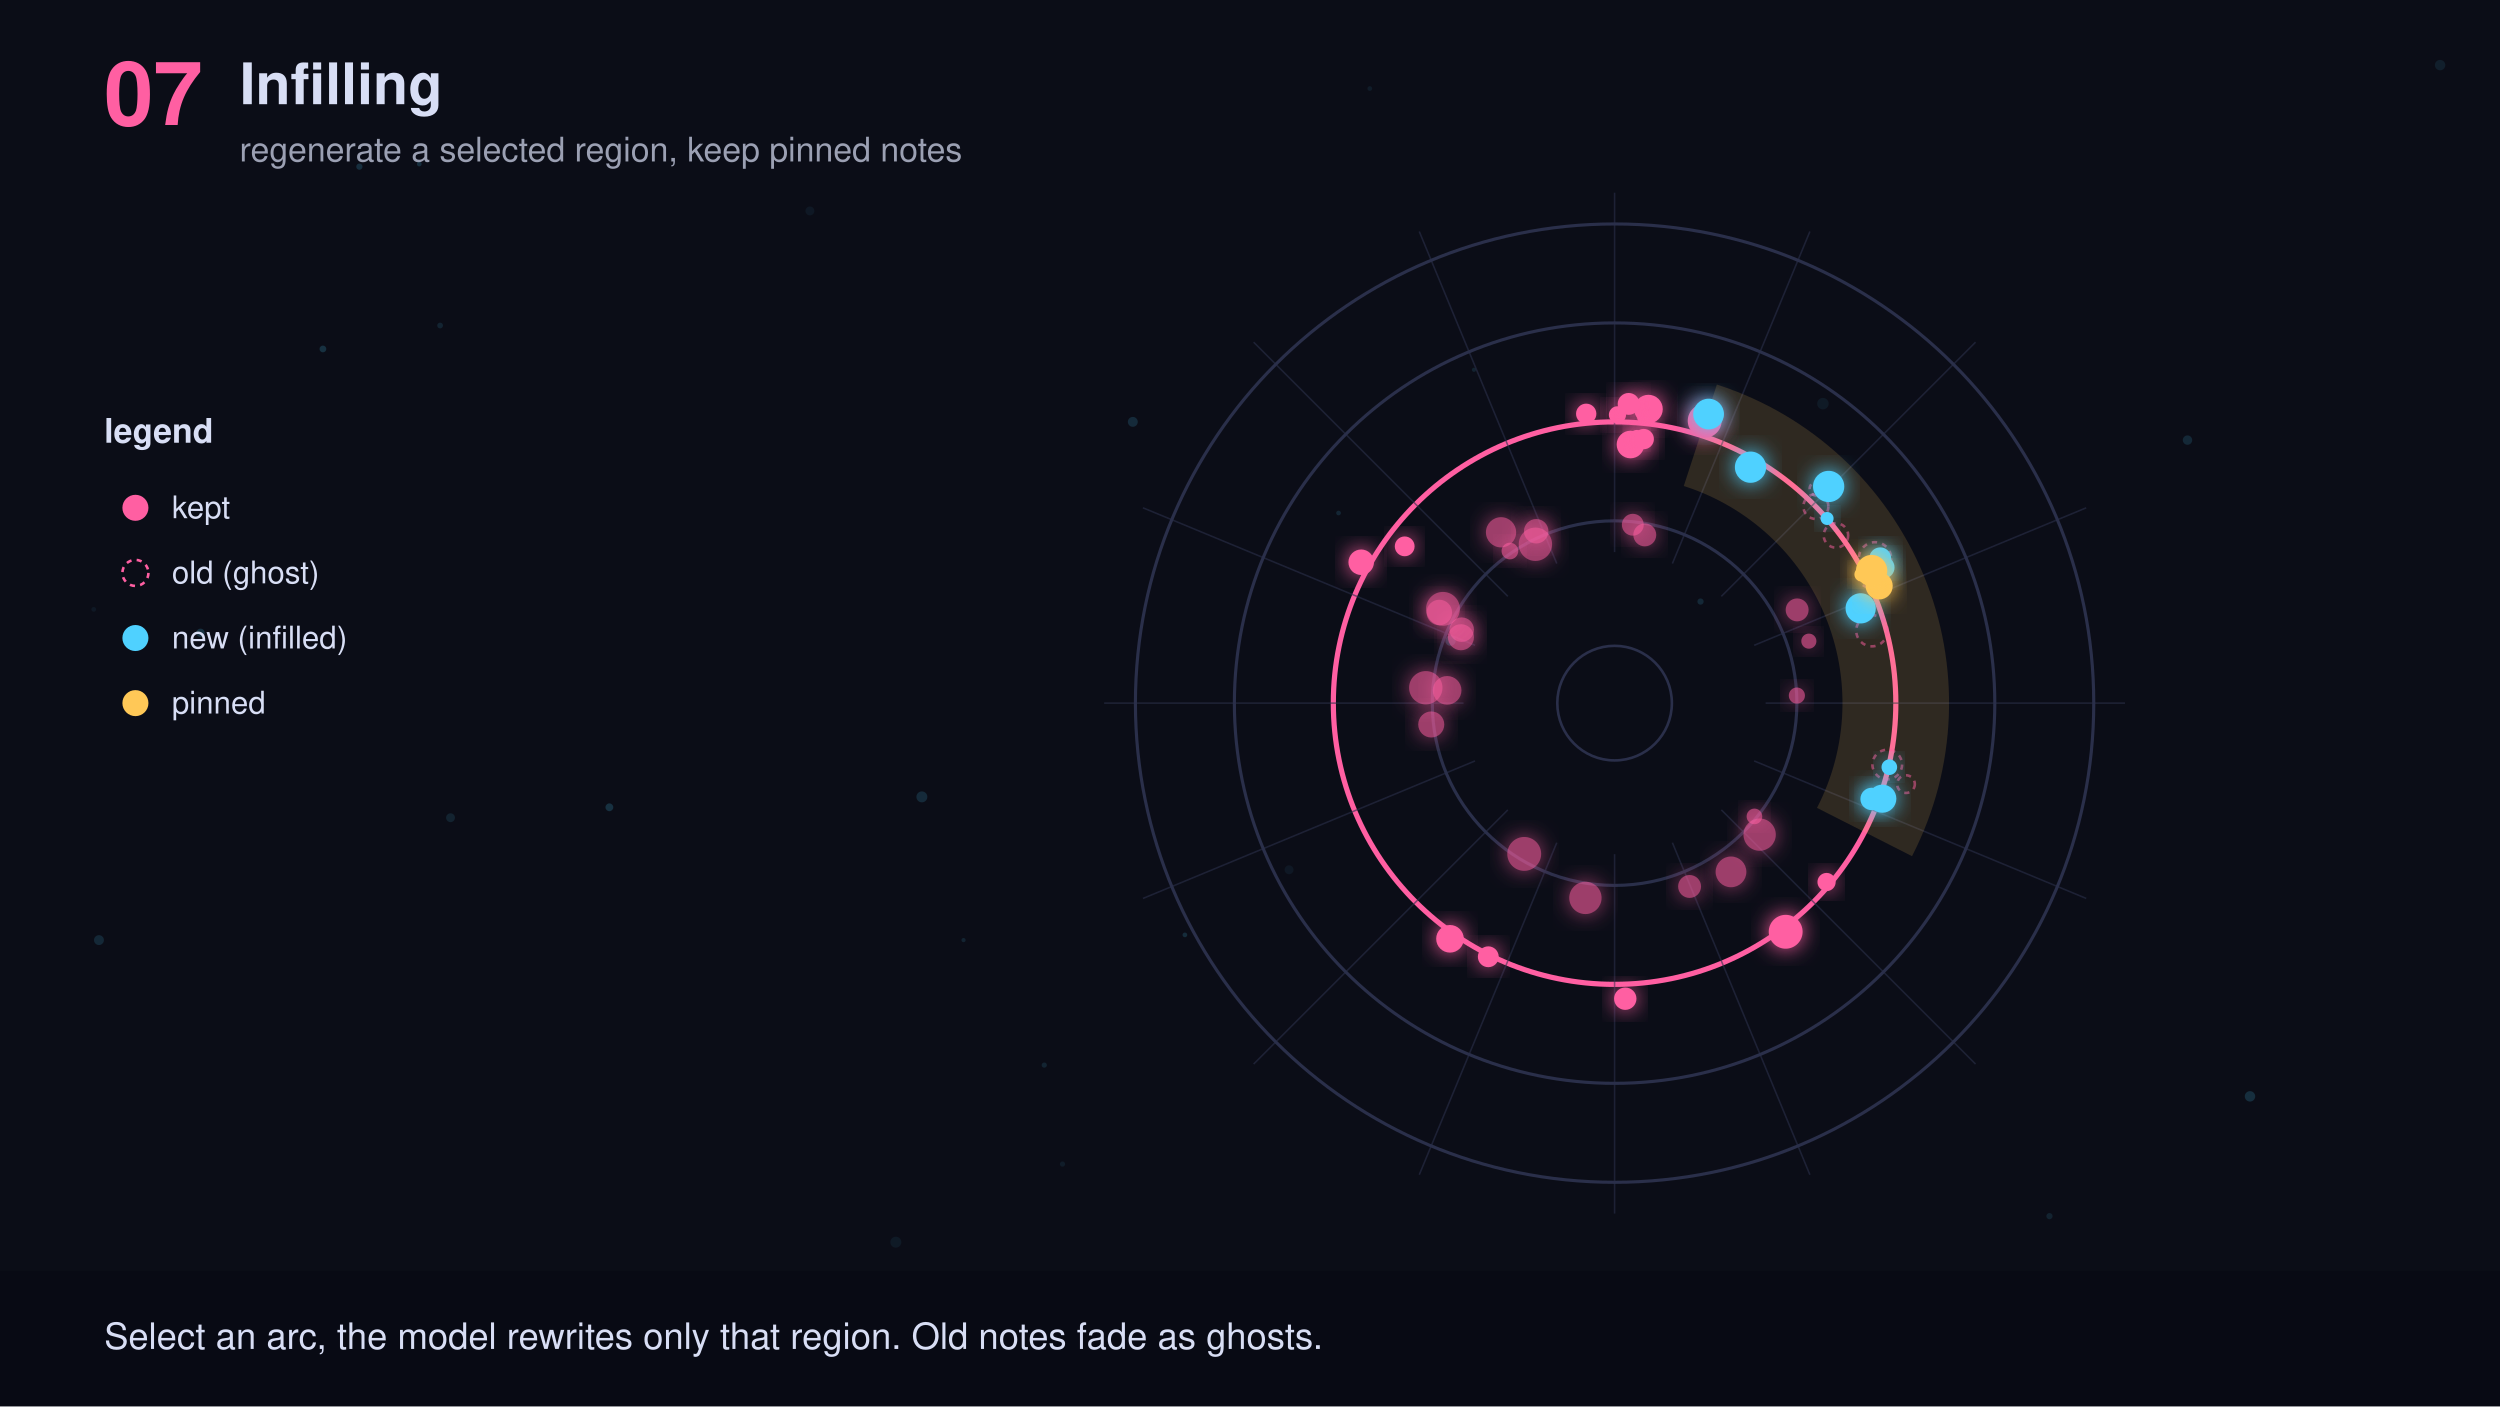
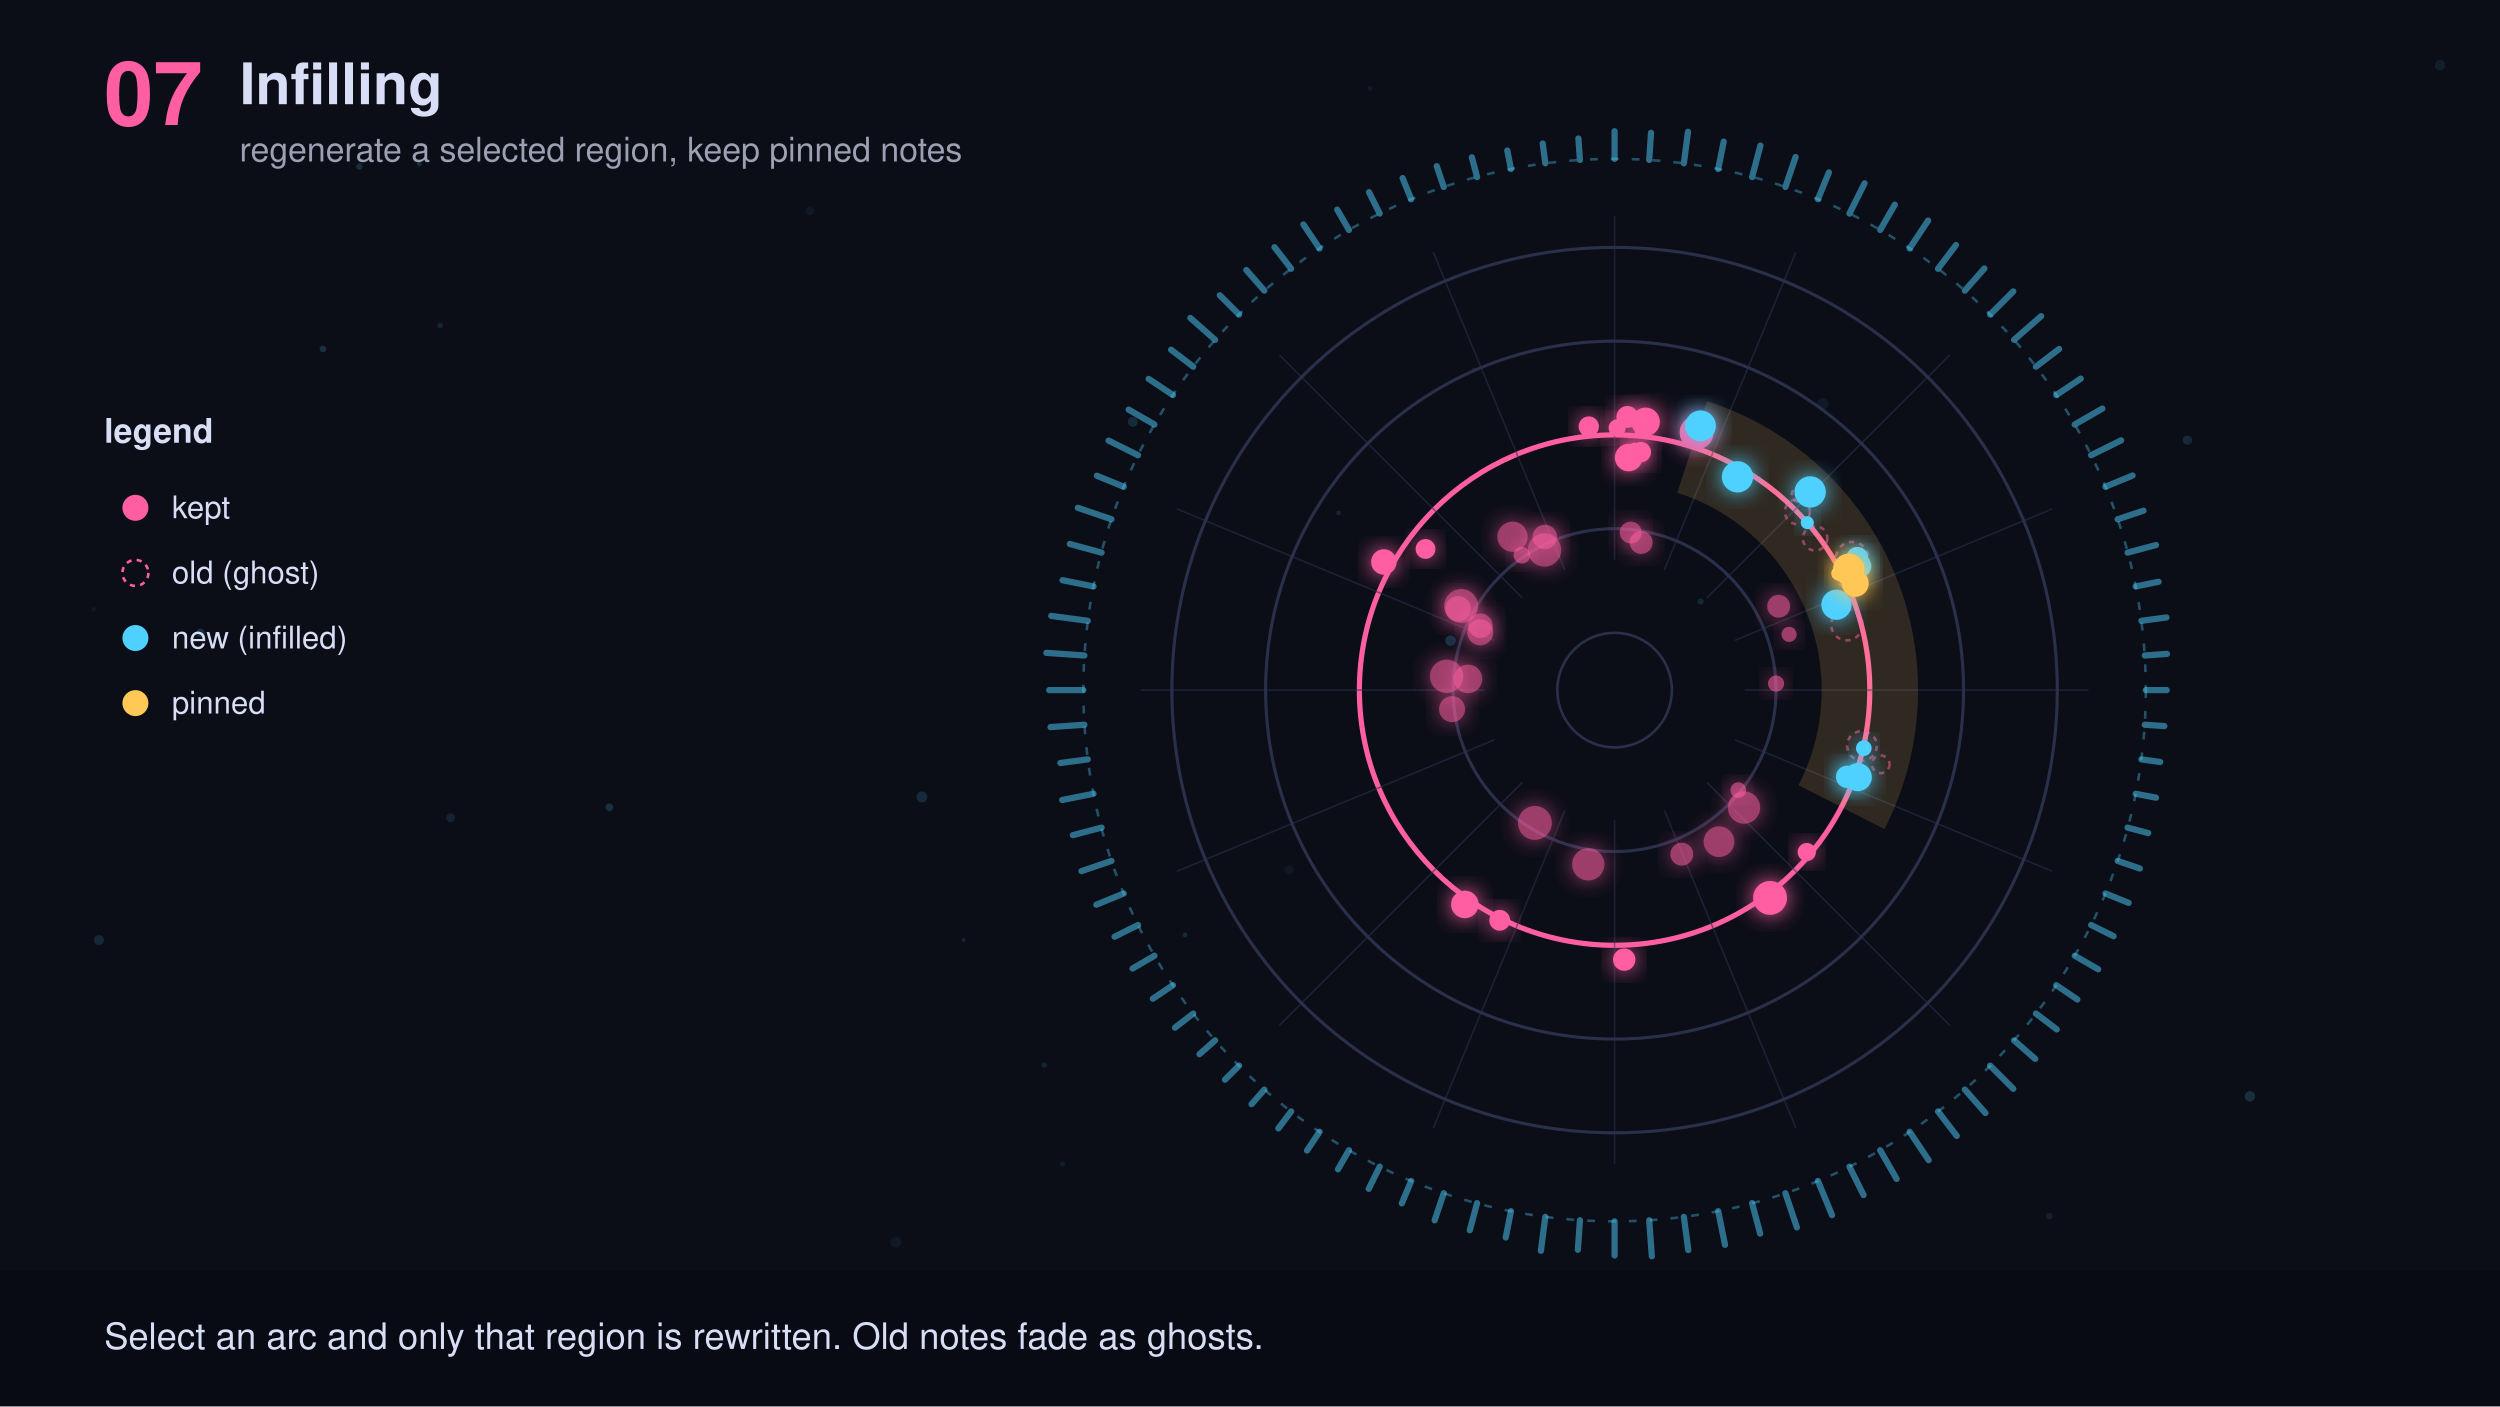
<svg xmlns="http://www.w3.org/2000/svg" viewBox="0 0 960 540" font-family="Helvetica, Arial, sans-serif">
  <defs>
    <filter id="g" x="-50%" y="-50%" width="200%" height="200%">
      <feGaussianBlur stdDeviation="4" result="b" />
      <feMerge>
        <feMergeNode in="b" />
        <feMergeNode in="SourceGraphic" />
      </feMerge>
    </filter>
    <marker id="a" markerWidth="8" markerHeight="8" refX="6" refY="4" orient="auto">
      <path d="M0,0 L8,4 L0,8 z" fill="#d8def5" />
    </marker>
  </defs>
  <rect width="960" height="540" fill="#0b0d17" />
  <text x="40" y="48" font-size="34" fill="#ff5fa2" text-anchor="start" font-weight="bold" opacity="1">07</text>
  <text x="92" y="40" font-size="22" fill="#d8def5" text-anchor="start" font-weight="bold" opacity="1">Infilling</text>
  <text x="92" y="62" font-size="13" fill="#d8def5" text-anchor="start" font-weight="normal" opacity="0.7">regenerate a selected region, keep pinned notes</text>
  <circle cx="311" cy="81" r="1.7" fill="#4fd1ff" opacity="0.06" />
  <circle cx="514" cy="197" r="0.9" fill="#4fd1ff" opacity="0.13" />
  <circle cx="36" cy="234" r="0.9" fill="#4fd1ff" opacity="0.06" />
  <circle cx="408" cy="447" r="1.0" fill="#4fd1ff" opacity="0.08" />
  <circle cx="602" cy="512" r="1.6" fill="#4fd1ff" opacity="0.11" />
  <circle cx="937" cy="25" r="2.0" fill="#4fd1ff" opacity="0.09" />
  <circle cx="138" cy="64" r="1.2" fill="#4fd1ff" opacity="0.17" />
  <circle cx="173" cy="314" r="1.7" fill="#4fd1ff" opacity="0.11" />
  <circle cx="526" cy="34" r="0.9" fill="#4fd1ff" opacity="0.08" />
  <circle cx="653" cy="231" r="1.2" fill="#4fd1ff" opacity="0.14" />
  <circle cx="435" cy="162" r="1.9" fill="#4fd1ff" opacity="0.15" />
  <circle cx="234" cy="310" r="1.5" fill="#4fd1ff" opacity="0.18" />
  <circle cx="700" cy="155" r="2.2" fill="#4fd1ff" opacity="0.07" />
  <circle cx="401" cy="409" r="1.0" fill="#4fd1ff" opacity="0.12" />
  <circle cx="38" cy="361" r="1.9" fill="#4fd1ff" opacity="0.14" />
  <circle cx="840" cy="169" r="1.8" fill="#4fd1ff" opacity="0.14" />
  <circle cx="557" cy="246" r="2.0" fill="#4fd1ff" opacity="0.19" />
  <circle cx="455" cy="359" r="0.9" fill="#4fd1ff" opacity="0.16" />
  <circle cx="621" cy="536" r="2.0" fill="#4fd1ff" opacity="0.09" />
  <circle cx="370" cy="361" r="0.8" fill="#4fd1ff" opacity="0.12" />
  <circle cx="161" cy="63" r="0.9" fill="#4fd1ff" opacity="0.17" />
  <circle cx="124" cy="134" r="1.3" fill="#4fd1ff" opacity="0.18" />
  <circle cx="77" cy="243" r="1.6" fill="#4fd1ff" opacity="0.18" />
  <circle cx="787" cy="467" r="1.2" fill="#4fd1ff" opacity="0.11" />
  <circle cx="344" cy="477" r="2.1" fill="#4fd1ff" opacity="0.07" />
  <circle cx="169" cy="125" r="1.1" fill="#4fd1ff" opacity="0.12" />
  <circle cx="566" cy="142" r="0.8" fill="#4fd1ff" opacity="0.11" />
  <circle cx="354" cy="306" r="2.1" fill="#4fd1ff" opacity="0.15" />
  <circle cx="495" cy="334" r="1.7" fill="#4fd1ff" opacity="0.06" />
  <circle cx="864" cy="421" r="2.0" fill="#4fd1ff" opacity="0.17" />
-   <circle cx="620" cy="270" r="70" fill="none" stroke="#2a2f4a" stroke-width="1.2" opacity="1" />
-   <circle cx="620" cy="270" r="108" fill="none" stroke="#ff5fa2" stroke-width="2" opacity="1" />
-   <circle cx="620" cy="270" r="146" fill="none" stroke="#2a2f4a" stroke-width="1.2" opacity="1" />
-   <circle cx="620" cy="270" r="184" fill="none" stroke="#2a2f4a" stroke-width="1.2" opacity="1" />
-   <line x1="620.0" y1="212.0" x2="620.0" y2="74.0" stroke="#2a2f4a" stroke-width="0.6" opacity="0.6" />
-   <line x1="642.2" y1="216.4" x2="695.0" y2="88.9" stroke="#2a2f4a" stroke-width="0.6" opacity="0.6" />
-   <line x1="661.0" y1="229.0" x2="758.6" y2="131.4" stroke="#2a2f4a" stroke-width="0.6" opacity="0.6" />
-   <line x1="673.6" y1="247.8" x2="801.1" y2="195.0" stroke="#2a2f4a" stroke-width="0.6" opacity="0.6" />
-   <line x1="678.0" y1="270.0" x2="816.0" y2="270.0" stroke="#2a2f4a" stroke-width="0.6" opacity="0.6" />
-   <line x1="673.6" y1="292.2" x2="801.1" y2="345.0" stroke="#2a2f4a" stroke-width="0.6" opacity="0.6" />
-   <line x1="661.0" y1="311.0" x2="758.6" y2="408.6" stroke="#2a2f4a" stroke-width="0.6" opacity="0.6" />
-   <line x1="642.2" y1="323.6" x2="695.0" y2="451.1" stroke="#2a2f4a" stroke-width="0.6" opacity="0.6" />
-   <line x1="620.0" y1="328.0" x2="620.0" y2="466.0" stroke="#2a2f4a" stroke-width="0.6" opacity="0.6" />
-   <line x1="597.8" y1="323.6" x2="545.0" y2="451.1" stroke="#2a2f4a" stroke-width="0.6" opacity="0.6" />
-   <line x1="579.0" y1="311.0" x2="481.4" y2="408.6" stroke="#2a2f4a" stroke-width="0.6" opacity="0.6" />
-   <line x1="566.4" y1="292.2" x2="438.9" y2="345.0" stroke="#2a2f4a" stroke-width="0.6" opacity="0.6" />
-   <line x1="562.0" y1="270.0" x2="424.0" y2="270.0" stroke="#2a2f4a" stroke-width="0.6" opacity="0.6" />
-   <line x1="566.4" y1="247.8" x2="438.9" y2="195.0" stroke="#2a2f4a" stroke-width="0.6" opacity="0.6" />
-   <line x1="579.0" y1="229.0" x2="481.4" y2="131.4" stroke="#2a2f4a" stroke-width="0.6" opacity="0.6" />
-   <line x1="597.8" y1="216.4" x2="545.0" y2="88.9" stroke="#2a2f4a" stroke-width="0.6" opacity="0.6" />
-   <circle cx="620" cy="270" r="22" fill="#0b0d17" stroke="#2a2f4a" />
-   <path d="M647.2,186.3 A88,88 0 0 1 698.4,310.0 L734.0,328.1 A128,128 0 0 0 659.6,148.3 Z" fill="#ffc857" opacity="0.15" stroke="#ffc857" />
-   <circle cx="690.0" cy="267.1" r="3.1" fill="#ff5fa2" opacity="0.6" filter="url(#g)" />
-   <circle cx="561.3" cy="241.8" r="4.7" fill="#ff5fa2" opacity="0.6" filter="url(#g)" />
-   <circle cx="589.6" cy="209.0" r="6.4" fill="#ff5fa2" opacity="0.6" filter="url(#g)" />
-   <circle cx="549.6" cy="278.2" r="5.0" fill="#ff5fa2" opacity="0.6" filter="url(#g)" />
-   <circle cx="585.3" cy="327.9" r="6.5" fill="#ff5fa2" opacity="0.6" filter="url(#g)" />
-   <circle cx="664.7" cy="334.8" r="5.9" fill="#ff5fa2" opacity="0.6" filter="url(#g)" />
-   <circle cx="631.6" cy="205.4" r="4.4" fill="#ff5fa2" opacity="0.6" filter="url(#g)" />
-   <circle cx="561.0" cy="244.7" r="5.0" fill="#ff5fa2" opacity="0.6" filter="url(#g)" />
-   <circle cx="675.7" cy="320.5" r="6.2" fill="#ff5fa2" opacity="0.6" filter="url(#g)" />
-   <circle cx="555.7" cy="265.1" r="5.5" fill="#ff5fa2" opacity="0.6" filter="url(#g)" />
-   <circle cx="648.8" cy="340.4" r="4.4" fill="#ff5fa2" opacity="0.6" filter="url(#g)" />
-   <circle cx="576.4" cy="204.4" r="5.8" fill="#ff5fa2" opacity="0.6" filter="url(#g)" />
-   <circle cx="552.7" cy="235.2" r="4.9" fill="#ff5fa2" opacity="0.6" filter="url(#g)" />
-   <circle cx="690.1" cy="234.2" r="4.4" fill="#ff5fa2" opacity="0.6" filter="url(#g)" />
-   <circle cx="627.0" cy="201.5" r="4.2" fill="#ff5fa2" opacity="0.6" filter="url(#g)" />
-   <circle cx="694.6" cy="246.2" r="2.9" fill="#ff5fa2" opacity="0.6" filter="url(#g)" />
-   <circle cx="579.8" cy="211.6" r="3.2" fill="#ff5fa2" opacity="0.6" filter="url(#g)" />
-   <circle cx="673.7" cy="313.5" r="3.0" fill="#ff5fa2" opacity="0.6" filter="url(#g)" />
-   <circle cx="547.5" cy="264.1" r="6.4" fill="#ff5fa2" opacity="0.6" filter="url(#g)" />
-   <circle cx="554.1" cy="233.8" r="6.5" fill="#ff5fa2" opacity="0.6" filter="url(#g)" />
-   <circle cx="589.9" cy="204.0" r="4.7" fill="#ff5fa2" opacity="0.6" filter="url(#g)" />
-   <circle cx="608.8" cy="344.8" r="6.2" fill="#ff5fa2" opacity="0.6" filter="url(#g)" />
-   <circle cx="631.2" cy="160.4" r="2.5" fill="#ff5fa2" opacity="1" filter="url(#g)" />
-   <circle cx="654.6" cy="161.6" r="6.5" fill="#ff5fa2" opacity="1" filter="url(#g)" />
-   <circle cx="628.5" cy="167.8" r="2.7" fill="#ff5fa2" opacity="1" filter="url(#g)" />
-   <circle cx="626.1" cy="170.7" r="5.3" fill="#ff5fa2" opacity="1" filter="url(#g)" />
-   <circle cx="633.0" cy="157.1" r="5.5" fill="#ff5fa2" opacity="1" filter="url(#g)" />
-   <circle cx="631.2" cy="168.6" r="3.9" fill="#ff5fa2" opacity="1" filter="url(#g)" />
-   <circle cx="621.1" cy="159.3" r="3.3" fill="#ff5fa2" opacity="1" filter="url(#g)" />
-   <circle cx="625.4" cy="155.1" r="4.2" fill="#ff5fa2" opacity="1" filter="url(#g)" />
-   <circle cx="685.7" cy="357.8" r="6.5" fill="#ff5fa2" opacity="1" filter="url(#g)" />
-   <circle cx="571.5" cy="367.4" r="4.0" fill="#ff5fa2" opacity="1" filter="url(#g)" />
-   <circle cx="522.7" cy="215.9" r="4.9" fill="#ff5fa2" opacity="1" filter="url(#g)" />
-   <circle cx="609.1" cy="158.9" r="3.9" fill="#ff5fa2" opacity="1" filter="url(#g)" />
-   <circle cx="556.8" cy="360.5" r="5.3" fill="#ff5fa2" opacity="1" filter="url(#g)" />
-   <circle cx="624.1" cy="383.5" r="4.3" fill="#ff5fa2" opacity="1" filter="url(#g)" />
-   <circle cx="539.4" cy="209.8" r="3.8" fill="#ff5fa2" opacity="1" filter="url(#g)" />
-   <circle cx="701.4" cy="338.7" r="3.5" fill="#ff5fa2" opacity="1" filter="url(#g)" />
-   <circle cx="697.3" cy="194.5" r="4.8" fill="none" stroke="#ff5fa2" stroke-dasharray="2 2" opacity="0.5" />
-   <circle cx="718.2" cy="221.3" r="4.4" fill="none" stroke="#ff5fa2" stroke-dasharray="2 2" opacity="0.5" />
-   <circle cx="716.0" cy="233.7" r="2.9" fill="none" stroke="#ff5fa2" stroke-dasharray="2 2" opacity="0.5" />
-   <circle cx="697.5" cy="187.7" r="2.6" fill="none" stroke="#ff5fa2" stroke-dasharray="2 2" opacity="0.5" />
-   <circle cx="705.0" cy="205.6" r="4.7" fill="none" stroke="#ff5fa2" stroke-dasharray="2 2" opacity="0.5" />
-   <circle cx="720.0" cy="214.4" r="6.2" fill="none" stroke="#ff5fa2" stroke-dasharray="2 2" opacity="0.5" />
-   <circle cx="718.8" cy="242.2" r="6.0" fill="none" stroke="#ff5fa2" stroke-dasharray="2 2" opacity="0.5" />
-   <circle cx="724.7" cy="293.6" r="5.7" fill="none" stroke="#ff5fa2" stroke-dasharray="2 2" opacity="0.5" />
-   <circle cx="731.9" cy="301.1" r="3.4" fill="none" stroke="#ff5fa2" stroke-dasharray="2 2" opacity="0.5" />
-   <circle cx="725.5" cy="294.6" r="3.0" fill="#4fd1ff" opacity="1" filter="url(#g)" />
-   <circle cx="672.2" cy="179.4" r="6.0" fill="#4fd1ff" opacity="1" filter="url(#g)" />
-   <circle cx="718.7" cy="306.8" r="4.3" fill="#4fd1ff" opacity="1" filter="url(#g)" />
-   <circle cx="723.2" cy="217.9" r="4.3" fill="#4fd1ff" opacity="1" filter="url(#g)" />
-   <circle cx="701.6" cy="199.1" r="2.5" fill="#4fd1ff" opacity="1" filter="url(#g)" />
-   <circle cx="714.5" cy="233.6" r="5.8" fill="#4fd1ff" opacity="1" filter="url(#g)" />
-   <circle cx="722.0" cy="214.4" r="4.2" fill="#4fd1ff" opacity="1" filter="url(#g)" />
-   <circle cx="702.2" cy="186.8" r="6.0" fill="#4fd1ff" opacity="1" filter="url(#g)" />
-   <circle cx="656.1" cy="159.0" r="5.9" fill="#4fd1ff" opacity="1" filter="url(#g)" />
-   <circle cx="722.8" cy="306.7" r="5.4" fill="#4fd1ff" opacity="1" filter="url(#g)" />
-   <circle cx="714.8" cy="220.6" r="2.7" fill="#ffc857" opacity="1" filter="url(#g)" />
-   <circle cx="721.6" cy="225.0" r="5.2" fill="#ffc857" opacity="1" filter="url(#g)" />
-   <circle cx="718.7" cy="219.1" r="6.0" fill="#ffc857" opacity="1" filter="url(#g)" />
+   <circle cx="620" cy="265" r="62" fill="none" stroke="#2a2f4a" stroke-width="1.2" opacity="1" />
+   <circle cx="620" cy="265" r="98" fill="none" stroke="#ff5fa2" stroke-width="2" opacity="1" />
+   <circle cx="620" cy="265" r="134" fill="none" stroke="#2a2f4a" stroke-width="1.2" opacity="1" />
+   <circle cx="620" cy="265" r="170" fill="none" stroke="#2a2f4a" stroke-width="1.2" opacity="1" />
+   <line x1="620.0" y1="215.0" x2="620.0" y2="83.0" stroke="#2a2f4a" stroke-width="0.6" opacity="0.6" />
+   <line x1="639.1" y1="218.8" x2="689.6" y2="96.9" stroke="#2a2f4a" stroke-width="0.6" opacity="0.6" />
+   <line x1="655.4" y1="229.6" x2="748.7" y2="136.3" stroke="#2a2f4a" stroke-width="0.6" opacity="0.6" />
+   <line x1="666.2" y1="245.9" x2="788.1" y2="195.4" stroke="#2a2f4a" stroke-width="0.6" opacity="0.6" />
+   <line x1="670.0" y1="265.0" x2="802.0" y2="265.0" stroke="#2a2f4a" stroke-width="0.6" opacity="0.6" />
+   <line x1="666.2" y1="284.1" x2="788.1" y2="334.6" stroke="#2a2f4a" stroke-width="0.6" opacity="0.6" />
+   <line x1="655.4" y1="300.4" x2="748.7" y2="393.7" stroke="#2a2f4a" stroke-width="0.6" opacity="0.6" />
+   <line x1="639.1" y1="311.2" x2="689.6" y2="433.1" stroke="#2a2f4a" stroke-width="0.6" opacity="0.6" />
+   <line x1="620.0" y1="315.0" x2="620.0" y2="447.0" stroke="#2a2f4a" stroke-width="0.6" opacity="0.6" />
+   <line x1="600.9" y1="311.2" x2="550.4" y2="433.1" stroke="#2a2f4a" stroke-width="0.6" opacity="0.6" />
+   <line x1="584.6" y1="300.4" x2="491.3" y2="393.7" stroke="#2a2f4a" stroke-width="0.6" opacity="0.6" />
+   <line x1="573.8" y1="284.1" x2="451.9" y2="334.6" stroke="#2a2f4a" stroke-width="0.6" opacity="0.6" />
+   <line x1="570.0" y1="265.0" x2="438.0" y2="265.0" stroke="#2a2f4a" stroke-width="0.6" opacity="0.6" />
+   <line x1="573.8" y1="245.9" x2="451.9" y2="195.4" stroke="#2a2f4a" stroke-width="0.6" opacity="0.6" />
+   <line x1="584.6" y1="229.6" x2="491.3" y2="136.3" stroke="#2a2f4a" stroke-width="0.6" opacity="0.6" />
+   <line x1="600.9" y1="218.8" x2="550.4" y2="96.9" stroke="#2a2f4a" stroke-width="0.6" opacity="0.6" />
+   <circle cx="620" cy="265" r="204" fill="none" stroke="#4fd1ff" stroke-width="1" stroke-dasharray="3 5" opacity="0.35" />
+   <circle cx="620" cy="265" r="22" fill="#0b0d17" stroke="#2a2f4a" />
+   <line x1="620.0" y1="61.0" x2="620.0" y2="50.4" stroke="#4fd1ff" stroke-width="2.4" stroke-linecap="round" opacity="0.50" />
+   <line x1="633.3" y1="61.4" x2="634.0" y2="51.0" stroke="#4fd1ff" stroke-width="2.4" stroke-linecap="round" opacity="0.50" />
+   <line x1="646.6" y1="62.7" x2="648.2" y2="50.6" stroke="#4fd1ff" stroke-width="2.4" stroke-linecap="round" opacity="0.50" />
+   <line x1="659.8" y1="64.9" x2="661.9" y2="54.4" stroke="#4fd1ff" stroke-width="2.4" stroke-linecap="round" opacity="0.50" />
+   <line x1="672.8" y1="68.0" x2="676.0" y2="55.9" stroke="#4fd1ff" stroke-width="2.4" stroke-linecap="round" opacity="0.50" />
+   <line x1="685.6" y1="71.8" x2="689.5" y2="60.3" stroke="#4fd1ff" stroke-width="2.4" stroke-linecap="round" opacity="0.50" />
+   <line x1="698.1" y1="76.5" x2="702.3" y2="66.2" stroke="#4fd1ff" stroke-width="2.4" stroke-linecap="round" opacity="0.50" />
+   <line x1="710.2" y1="82.0" x2="716.0" y2="70.4" stroke="#4fd1ff" stroke-width="2.4" stroke-linecap="round" opacity="0.50" />
+   <line x1="722.0" y1="88.3" x2="727.6" y2="78.6" stroke="#4fd1ff" stroke-width="2.4" stroke-linecap="round" opacity="0.50" />
+   <line x1="733.3" y1="95.4" x2="740.4" y2="84.7" stroke="#4fd1ff" stroke-width="2.4" stroke-linecap="round" opacity="0.50" />
+   <line x1="744.2" y1="103.2" x2="751.1" y2="94.1" stroke="#4fd1ff" stroke-width="2.4" stroke-linecap="round" opacity="0.50" />
+   <line x1="754.5" y1="111.6" x2="762.0" y2="103.1" stroke="#4fd1ff" stroke-width="2.4" stroke-linecap="round" opacity="0.50" />
+   <line x1="764.2" y1="120.8" x2="773.1" y2="111.9" stroke="#4fd1ff" stroke-width="2.4" stroke-linecap="round" opacity="0.50" />
+   <line x1="773.4" y1="130.5" x2="783.8" y2="121.4" stroke="#4fd1ff" stroke-width="2.4" stroke-linecap="round" opacity="0.50" />
+   <line x1="781.8" y1="140.8" x2="790.7" y2="134.0" stroke="#4fd1ff" stroke-width="2.4" stroke-linecap="round" opacity="0.50" />
+   <line x1="789.6" y1="151.7" x2="799.0" y2="145.4" stroke="#4fd1ff" stroke-width="2.4" stroke-linecap="round" opacity="0.50" />
+   <line x1="796.7" y1="163.0" x2="807.3" y2="156.9" stroke="#4fd1ff" stroke-width="2.4" stroke-linecap="round" opacity="0.50" />
+   <line x1="803.0" y1="174.8" x2="814.5" y2="169.1" stroke="#4fd1ff" stroke-width="2.4" stroke-linecap="round" opacity="0.50" />
+   <line x1="808.5" y1="186.9" x2="818.9" y2="182.6" stroke="#4fd1ff" stroke-width="2.4" stroke-linecap="round" opacity="0.50" />
+   <line x1="813.2" y1="199.4" x2="823.1" y2="196.1" stroke="#4fd1ff" stroke-width="2.4" stroke-linecap="round" opacity="0.50" />
+   <line x1="817.0" y1="212.2" x2="827.9" y2="209.3" stroke="#4fd1ff" stroke-width="2.4" stroke-linecap="round" opacity="0.50" />
+   <line x1="820.1" y1="225.2" x2="828.9" y2="223.4" stroke="#4fd1ff" stroke-width="2.4" stroke-linecap="round" opacity="0.50" />
+   <line x1="822.3" y1="238.4" x2="831.9" y2="237.1" stroke="#4fd1ff" stroke-width="2.4" stroke-linecap="round" opacity="0.50" />
+   <line x1="823.6" y1="251.7" x2="832.1" y2="251.1" stroke="#4fd1ff" stroke-width="2.4" stroke-linecap="round" opacity="0.50" />
+   <line x1="824.0" y1="265.0" x2="832.0" y2="265.0" stroke="#4fd1ff" stroke-width="2.4" stroke-linecap="round" opacity="0.50" />
+   <line x1="823.6" y1="278.3" x2="831.1" y2="278.8" stroke="#4fd1ff" stroke-width="2.4" stroke-linecap="round" opacity="0.50" />
+   <line x1="822.3" y1="291.6" x2="829.5" y2="292.6" stroke="#4fd1ff" stroke-width="2.4" stroke-linecap="round" opacity="0.50" />
+   <line x1="820.1" y1="304.8" x2="827.9" y2="306.3" stroke="#4fd1ff" stroke-width="2.4" stroke-linecap="round" opacity="0.50" />
+   <line x1="817.0" y1="317.8" x2="824.9" y2="319.9" stroke="#4fd1ff" stroke-width="2.4" stroke-linecap="round" opacity="0.50" />
+   <line x1="813.2" y1="330.6" x2="821.7" y2="333.5" stroke="#4fd1ff" stroke-width="2.4" stroke-linecap="round" opacity="0.50" />
+   <line x1="808.5" y1="343.1" x2="817.4" y2="346.7" stroke="#4fd1ff" stroke-width="2.4" stroke-linecap="round" opacity="0.50" />
+   <line x1="803.0" y1="355.2" x2="811.6" y2="359.5" stroke="#4fd1ff" stroke-width="2.4" stroke-linecap="round" opacity="0.50" />
+   <line x1="796.7" y1="367.0" x2="805.7" y2="372.2" stroke="#4fd1ff" stroke-width="2.4" stroke-linecap="round" opacity="0.50" />
+   <line x1="789.6" y1="378.3" x2="797.7" y2="383.8" stroke="#4fd1ff" stroke-width="2.4" stroke-linecap="round" opacity="0.50" />
+   <line x1="781.8" y1="389.2" x2="789.8" y2="395.3" stroke="#4fd1ff" stroke-width="2.4" stroke-linecap="round" opacity="0.50" />
+   <line x1="773.4" y1="399.5" x2="781.5" y2="406.6" stroke="#4fd1ff" stroke-width="2.4" stroke-linecap="round" opacity="0.50" />
+   <line x1="764.2" y1="409.2" x2="773.1" y2="418.1" stroke="#4fd1ff" stroke-width="2.4" stroke-linecap="round" opacity="0.50" />
+   <line x1="754.5" y1="418.4" x2="762.4" y2="427.4" stroke="#4fd1ff" stroke-width="2.4" stroke-linecap="round" opacity="0.50" />
+   <line x1="744.2" y1="426.8" x2="751.4" y2="436.2" stroke="#4fd1ff" stroke-width="2.4" stroke-linecap="round" opacity="0.50" />
+   <line x1="733.3" y1="434.6" x2="740.6" y2="445.5" stroke="#4fd1ff" stroke-width="2.4" stroke-linecap="round" opacity="0.50" />
+   <line x1="722.0" y1="441.7" x2="728.3" y2="452.7" stroke="#4fd1ff" stroke-width="2.4" stroke-linecap="round" opacity="0.50" />
+   <line x1="710.2" y1="448.0" x2="715.6" y2="458.9" stroke="#4fd1ff" stroke-width="2.4" stroke-linecap="round" opacity="0.50" />
+   <line x1="698.1" y1="453.5" x2="703.5" y2="466.6" stroke="#4fd1ff" stroke-width="2.4" stroke-linecap="round" opacity="0.50" />
+   <line x1="685.6" y1="458.2" x2="690.0" y2="471.3" stroke="#4fd1ff" stroke-width="2.4" stroke-linecap="round" opacity="0.50" />
+   <line x1="672.8" y1="462.0" x2="675.9" y2="473.7" stroke="#4fd1ff" stroke-width="2.4" stroke-linecap="round" opacity="0.50" />
+   <line x1="659.8" y1="465.1" x2="662.4" y2="478.0" stroke="#4fd1ff" stroke-width="2.4" stroke-linecap="round" opacity="0.50" />
+   <line x1="646.6" y1="467.3" x2="648.3" y2="480.0" stroke="#4fd1ff" stroke-width="2.4" stroke-linecap="round" opacity="0.50" />
+   <line x1="633.3" y1="468.6" x2="634.3" y2="482.4" stroke="#4fd1ff" stroke-width="2.4" stroke-linecap="round" opacity="0.50" />
+   <line x1="620.0" y1="469.0" x2="620.0" y2="482.1" stroke="#4fd1ff" stroke-width="2.4" stroke-linecap="round" opacity="0.50" />
+   <line x1="606.7" y1="468.6" x2="605.9" y2="479.9" stroke="#4fd1ff" stroke-width="2.4" stroke-linecap="round" opacity="0.50" />
+   <line x1="593.4" y1="467.3" x2="591.7" y2="480.3" stroke="#4fd1ff" stroke-width="2.4" stroke-linecap="round" opacity="0.50" />
+   <line x1="580.2" y1="465.1" x2="578.2" y2="475.2" stroke="#4fd1ff" stroke-width="2.4" stroke-linecap="round" opacity="0.50" />
+   <line x1="567.2" y1="462.0" x2="564.4" y2="472.4" stroke="#4fd1ff" stroke-width="2.4" stroke-linecap="round" opacity="0.50" />
+   <line x1="554.4" y1="458.2" x2="550.9" y2="468.6" stroke="#4fd1ff" stroke-width="2.4" stroke-linecap="round" opacity="0.50" />
+   <line x1="541.9" y1="453.5" x2="538.3" y2="462.1" stroke="#4fd1ff" stroke-width="2.4" stroke-linecap="round" opacity="0.50" />
+   <line x1="529.8" y1="448.0" x2="525.6" y2="456.5" stroke="#4fd1ff" stroke-width="2.4" stroke-linecap="round" opacity="0.50" />
+   <line x1="518.0" y1="441.7" x2="513.8" y2="449.0" stroke="#4fd1ff" stroke-width="2.4" stroke-linecap="round" opacity="0.50" />
+   <line x1="506.7" y1="434.6" x2="501.9" y2="441.8" stroke="#4fd1ff" stroke-width="2.4" stroke-linecap="round" opacity="0.50" />
+   <line x1="495.8" y1="426.8" x2="490.9" y2="433.3" stroke="#4fd1ff" stroke-width="2.4" stroke-linecap="round" opacity="0.50" />
+   <line x1="485.5" y1="418.4" x2="480.6" y2="424.0" stroke="#4fd1ff" stroke-width="2.4" stroke-linecap="round" opacity="0.50" />
+   <line x1="475.8" y1="409.2" x2="470.4" y2="414.6" stroke="#4fd1ff" stroke-width="2.4" stroke-linecap="round" opacity="0.50" />
+   <line x1="466.6" y1="399.5" x2="460.6" y2="404.8" stroke="#4fd1ff" stroke-width="2.4" stroke-linecap="round" opacity="0.50" />
+   <line x1="458.2" y1="389.2" x2="451.2" y2="394.6" stroke="#4fd1ff" stroke-width="2.4" stroke-linecap="round" opacity="0.50" />
+   <line x1="450.4" y1="378.3" x2="442.7" y2="383.5" stroke="#4fd1ff" stroke-width="2.4" stroke-linecap="round" opacity="0.50" />
+   <line x1="443.3" y1="367.0" x2="434.9" y2="371.9" stroke="#4fd1ff" stroke-width="2.4" stroke-linecap="round" opacity="0.50" />
+   <line x1="437.0" y1="355.2" x2="428.0" y2="359.7" stroke="#4fd1ff" stroke-width="2.4" stroke-linecap="round" opacity="0.50" />
+   <line x1="431.5" y1="343.1" x2="421.0" y2="347.4" stroke="#4fd1ff" stroke-width="2.4" stroke-linecap="round" opacity="0.50" />
+   <line x1="426.8" y1="330.6" x2="415.3" y2="334.5" stroke="#4fd1ff" stroke-width="2.4" stroke-linecap="round" opacity="0.50" />
+   <line x1="423.0" y1="317.8" x2="412.0" y2="320.7" stroke="#4fd1ff" stroke-width="2.4" stroke-linecap="round" opacity="0.50" />
+   <line x1="419.9" y1="304.8" x2="407.9" y2="307.2" stroke="#4fd1ff" stroke-width="2.4" stroke-linecap="round" opacity="0.50" />
+   <line x1="417.7" y1="291.6" x2="407.2" y2="293.0" stroke="#4fd1ff" stroke-width="2.4" stroke-linecap="round" opacity="0.50" />
+   <line x1="416.4" y1="278.3" x2="403.4" y2="279.2" stroke="#4fd1ff" stroke-width="2.4" stroke-linecap="round" opacity="0.50" />
+   <line x1="416.0" y1="265.0" x2="402.9" y2="265.0" stroke="#4fd1ff" stroke-width="2.4" stroke-linecap="round" opacity="0.50" />
+   <line x1="416.4" y1="251.7" x2="401.8" y2="250.7" stroke="#4fd1ff" stroke-width="2.4" stroke-linecap="round" opacity="0.50" />
+   <line x1="417.7" y1="238.4" x2="403.7" y2="236.5" stroke="#4fd1ff" stroke-width="2.4" stroke-linecap="round" opacity="0.50" />
+   <line x1="419.9" y1="225.2" x2="408.0" y2="222.8" stroke="#4fd1ff" stroke-width="2.4" stroke-linecap="round" opacity="0.50" />
+   <line x1="423.0" y1="212.2" x2="410.8" y2="208.9" stroke="#4fd1ff" stroke-width="2.4" stroke-linecap="round" opacity="0.50" />
+   <line x1="426.8" y1="199.4" x2="413.9" y2="195.0" stroke="#4fd1ff" stroke-width="2.4" stroke-linecap="round" opacity="0.50" />
+   <line x1="431.5" y1="186.9" x2="421.2" y2="182.7" stroke="#4fd1ff" stroke-width="2.4" stroke-linecap="round" opacity="0.50" />
+   <line x1="437.0" y1="174.8" x2="425.7" y2="169.2" stroke="#4fd1ff" stroke-width="2.4" stroke-linecap="round" opacity="0.50" />
+   <line x1="443.3" y1="163.0" x2="433.4" y2="157.3" stroke="#4fd1ff" stroke-width="2.4" stroke-linecap="round" opacity="0.50" />
+   <line x1="450.4" y1="151.7" x2="441.1" y2="145.5" stroke="#4fd1ff" stroke-width="2.4" stroke-linecap="round" opacity="0.50" />
+   <line x1="458.2" y1="140.8" x2="449.7" y2="134.3" stroke="#4fd1ff" stroke-width="2.4" stroke-linecap="round" opacity="0.50" />
+   <line x1="466.6" y1="130.5" x2="457.1" y2="122.1" stroke="#4fd1ff" stroke-width="2.4" stroke-linecap="round" opacity="0.50" />
+   <line x1="475.8" y1="120.8" x2="468.4" y2="113.4" stroke="#4fd1ff" stroke-width="2.4" stroke-linecap="round" opacity="0.50" />
+   <line x1="485.5" y1="111.6" x2="478.6" y2="103.7" stroke="#4fd1ff" stroke-width="2.4" stroke-linecap="round" opacity="0.50" />
+   <line x1="495.8" y1="103.2" x2="489.4" y2="94.9" stroke="#4fd1ff" stroke-width="2.4" stroke-linecap="round" opacity="0.50" />
+   <line x1="506.7" y1="95.4" x2="500.5" y2="86.2" stroke="#4fd1ff" stroke-width="2.4" stroke-linecap="round" opacity="0.50" />
+   <line x1="518.0" y1="88.3" x2="513.5" y2="80.5" stroke="#4fd1ff" stroke-width="2.4" stroke-linecap="round" opacity="0.50" />
+   <line x1="529.8" y1="82.0" x2="525.7" y2="73.8" stroke="#4fd1ff" stroke-width="2.4" stroke-linecap="round" opacity="0.50" />
+   <line x1="541.9" y1="76.5" x2="538.6" y2="68.4" stroke="#4fd1ff" stroke-width="2.4" stroke-linecap="round" opacity="0.50" />
+   <line x1="554.4" y1="71.8" x2="551.7" y2="63.8" stroke="#4fd1ff" stroke-width="2.4" stroke-linecap="round" opacity="0.50" />
+   <line x1="567.2" y1="68.0" x2="565.2" y2="60.4" stroke="#4fd1ff" stroke-width="2.4" stroke-linecap="round" opacity="0.50" />
+   <line x1="580.2" y1="64.9" x2="578.8" y2="57.8" stroke="#4fd1ff" stroke-width="2.4" stroke-linecap="round" opacity="0.50" />
+   <line x1="593.4" y1="62.7" x2="592.4" y2="55.1" stroke="#4fd1ff" stroke-width="2.4" stroke-linecap="round" opacity="0.50" />
+   <line x1="606.7" y1="61.4" x2="606.1" y2="53.2" stroke="#4fd1ff" stroke-width="2.4" stroke-linecap="round" opacity="0.50" />
+   <path d="M644.7,188.9 A80,80 0 0 1 691.3,301.3 L723.4,317.7 A116,116 0 0 0 655.8,154.7 Z" fill="#ffc857" opacity="0.15" stroke="#ffc857" />
+   <circle cx="682.0" cy="262.5" r="3.1" fill="#ff5fa2" opacity="0.6" filter="url(#g)" />
+   <circle cx="568.5" cy="240.3" r="4.7" fill="#ff5fa2" opacity="0.6" filter="url(#g)" />
+   <circle cx="593.1" cy="211.2" r="6.4" fill="#ff5fa2" opacity="0.6" filter="url(#g)" />
+   <circle cx="557.6" cy="272.3" r="5.0" fill="#ff5fa2" opacity="0.6" filter="url(#g)" />
+   <circle cx="589.4" cy="316.0" r="6.5" fill="#ff5fa2" opacity="0.6" filter="url(#g)" />
+   <circle cx="660.1" cy="323.2" r="5.9" fill="#ff5fa2" opacity="0.6" filter="url(#g)" />
+   <circle cx="630.2" cy="208.3" r="4.4" fill="#ff5fa2" opacity="0.6" filter="url(#g)" />
+   <circle cx="568.4" cy="242.8" r="5.0" fill="#ff5fa2" opacity="0.6" filter="url(#g)" />
+   <circle cx="669.7" cy="310.1" r="6.2" fill="#ff5fa2" opacity="0.6" filter="url(#g)" />
+   <circle cx="563.7" cy="260.7" r="5.5" fill="#ff5fa2" opacity="0.6" filter="url(#g)" />
+   <circle cx="645.8" cy="328.0" r="4.4" fill="#ff5fa2" opacity="0.6" filter="url(#g)" />
+   <circle cx="580.8" cy="206.1" r="5.8" fill="#ff5fa2" opacity="0.6" filter="url(#g)" />
+   <circle cx="559.9" cy="233.8" r="4.9" fill="#ff5fa2" opacity="0.6" filter="url(#g)" />
+   <circle cx="683.0" cy="232.8" r="4.4" fill="#ff5fa2" opacity="0.6" filter="url(#g)" />
+   <circle cx="626.2" cy="204.5" r="4.2" fill="#ff5fa2" opacity="0.6" filter="url(#g)" />
+   <circle cx="687.0" cy="243.6" r="2.9" fill="#ff5fa2" opacity="0.6" filter="url(#g)" />
+   <circle cx="584.4" cy="213.2" r="3.2" fill="#ff5fa2" opacity="0.6" filter="url(#g)" />
+   <circle cx="667.5" cy="303.4" r="3.0" fill="#ff5fa2" opacity="0.6" filter="url(#g)" />
+   <circle cx="555.5" cy="259.7" r="6.4" fill="#ff5fa2" opacity="0.6" filter="url(#g)" />
+   <circle cx="561.1" cy="232.7" r="6.5" fill="#ff5fa2" opacity="0.6" filter="url(#g)" />
+   <circle cx="593.2" cy="206.2" r="4.7" fill="#ff5fa2" opacity="0.6" filter="url(#g)" />
+   <circle cx="609.9" cy="331.9" r="6.2" fill="#ff5fa2" opacity="0.6" filter="url(#g)" />
+   <circle cx="630.2" cy="165.4" r="2.5" fill="#ff5fa2" opacity="1" filter="url(#g)" />
+   <circle cx="651.5" cy="166.1" r="6.5" fill="#ff5fa2" opacity="1" filter="url(#g)" />
+   <circle cx="627.7" cy="172.7" r="2.7" fill="#ff5fa2" opacity="1" filter="url(#g)" />
+   <circle cx="625.4" cy="175.7" r="5.3" fill="#ff5fa2" opacity="1" filter="url(#g)" />
+   <circle cx="631.9" cy="162.0" r="5.5" fill="#ff5fa2" opacity="1" filter="url(#g)" />
+   <circle cx="630.1" cy="173.6" r="3.9" fill="#ff5fa2" opacity="1" filter="url(#g)" />
+   <circle cx="621.0" cy="164.3" r="3.3" fill="#ff5fa2" opacity="1" filter="url(#g)" />
+   <circle cx="624.9" cy="160.1" r="4.2" fill="#ff5fa2" opacity="1" filter="url(#g)" />
+   <circle cx="679.7" cy="344.8" r="6.5" fill="#ff5fa2" opacity="1" filter="url(#g)" />
+   <circle cx="575.9" cy="353.4" r="4.0" fill="#ff5fa2" opacity="1" filter="url(#g)" />
+   <circle cx="531.4" cy="215.8" r="4.9" fill="#ff5fa2" opacity="1" filter="url(#g)" />
+   <circle cx="610.1" cy="163.8" r="3.9" fill="#ff5fa2" opacity="1" filter="url(#g)" />
+   <circle cx="562.5" cy="347.3" r="5.3" fill="#ff5fa2" opacity="1" filter="url(#g)" />
+   <circle cx="623.7" cy="368.5" r="4.3" fill="#ff5fa2" opacity="1" filter="url(#g)" />
+   <circle cx="547.4" cy="210.8" r="3.8" fill="#ff5fa2" opacity="1" filter="url(#g)" />
+   <circle cx="693.8" cy="327.2" r="3.5" fill="#ff5fa2" opacity="1" filter="url(#g)" />
+   <circle cx="690.2" cy="196.5" r="4.8" fill="none" stroke="#ff5fa2" stroke-dasharray="2 2" opacity="0.5" />
+   <circle cx="709.2" cy="220.8" r="4.4" fill="none" stroke="#ff5fa2" stroke-dasharray="2 2" opacity="0.5" />
+   <circle cx="706.6" cy="232.2" r="2.9" fill="none" stroke="#ff5fa2" stroke-dasharray="2 2" opacity="0.5" />
+   <circle cx="690.6" cy="190.0" r="2.6" fill="none" stroke="#ff5fa2" stroke-dasharray="2 2" opacity="0.5" />
+   <circle cx="697.0" cy="206.7" r="4.7" fill="none" stroke="#ff5fa2" stroke-dasharray="2 2" opacity="0.5" />
+   <circle cx="711.2" cy="214.3" r="6.2" fill="none" stroke="#ff5fa2" stroke-dasharray="2 2" opacity="0.5" />
+   <circle cx="709.2" cy="239.9" r="6.0" fill="none" stroke="#ff5fa2" stroke-dasharray="2 2" opacity="0.5" />
+   <circle cx="715.0" cy="286.4" r="5.7" fill="none" stroke="#ff5fa2" stroke-dasharray="2 2" opacity="0.5" />
+   <circle cx="722.2" cy="293.5" r="3.4" fill="none" stroke="#ff5fa2" stroke-dasharray="2 2" opacity="0.5" />
+   <circle cx="715.7" cy="287.3" r="3.0" fill="#4fd1ff" opacity="1" filter="url(#g)" />
+   <circle cx="667.2" cy="183.1" r="6.0" fill="#4fd1ff" opacity="1" filter="url(#g)" />
+   <circle cx="709.3" cy="298.3" r="4.3" fill="#4fd1ff" opacity="1" filter="url(#g)" />
+   <circle cx="714.3" cy="217.4" r="4.3" fill="#4fd1ff" opacity="1" filter="url(#g)" />
+   <circle cx="694.0" cy="200.7" r="2.5" fill="#4fd1ff" opacity="1" filter="url(#g)" />
+   <circle cx="705.2" cy="232.2" r="5.8" fill="#4fd1ff" opacity="1" filter="url(#g)" />
+   <circle cx="713.2" cy="214.2" r="4.2" fill="#4fd1ff" opacity="1" filter="url(#g)" />
+   <circle cx="695.1" cy="188.9" r="6.0" fill="#4fd1ff" opacity="1" filter="url(#g)" />
+   <circle cx="653.0" cy="163.5" r="5.9" fill="#4fd1ff" opacity="1" filter="url(#g)" />
+   <circle cx="713.4" cy="298.4" r="5.4" fill="#4fd1ff" opacity="1" filter="url(#g)" />
+   <circle cx="705.9" cy="220.2" r="2.7" fill="#ffc857" opacity="1" filter="url(#g)" />
+   <circle cx="712.4" cy="224.0" r="5.2" fill="#ffc857" opacity="1" filter="url(#g)" />
+   <circle cx="709.9" cy="218.6" r="6.0" fill="#ffc857" opacity="1" filter="url(#g)" />
  <text x="40" y="170" font-size="13" fill="#d8def5" text-anchor="start" font-weight="bold" opacity="1">legend</text>
  <circle cx="52" cy="195" r="5" fill="#ff5fa2" />
  <text x="66" y="199" font-size="12" fill="#d8def5" text-anchor="start" font-weight="normal" opacity="1">kept</text>
  <circle cx="52" cy="220" r="5" fill="none" stroke="#ff5fa2" stroke-dasharray="2 2" />
  <text x="66" y="224" font-size="12" fill="#d8def5" text-anchor="start" font-weight="normal" opacity="1">old (ghost)</text>
  <circle cx="52" cy="245" r="5" fill="#4fd1ff" />
  <text x="66" y="249" font-size="12" fill="#d8def5" text-anchor="start" font-weight="normal" opacity="1">new (infilled)</text>
  <circle cx="52" cy="270" r="5" fill="#ffc857" />
  <text x="66" y="274" font-size="12" fill="#d8def5" text-anchor="start" font-weight="normal" opacity="1">pinned</text>
  <rect x="0" y="488" width="960" height="52" fill="#080a14" />
-   <text x="40" y="518" font-size="14" fill="#d8def5" text-anchor="start" font-weight="normal" opacity="1">Select an arc, the model rewrites only that region. Old notes fade as ghosts.</text>
+   <text x="40" y="518" font-size="14" fill="#d8def5" text-anchor="start" font-weight="normal" opacity="1">Select an arc and only that region is rewritten. Old notes fade as ghosts.</text>
</svg>
